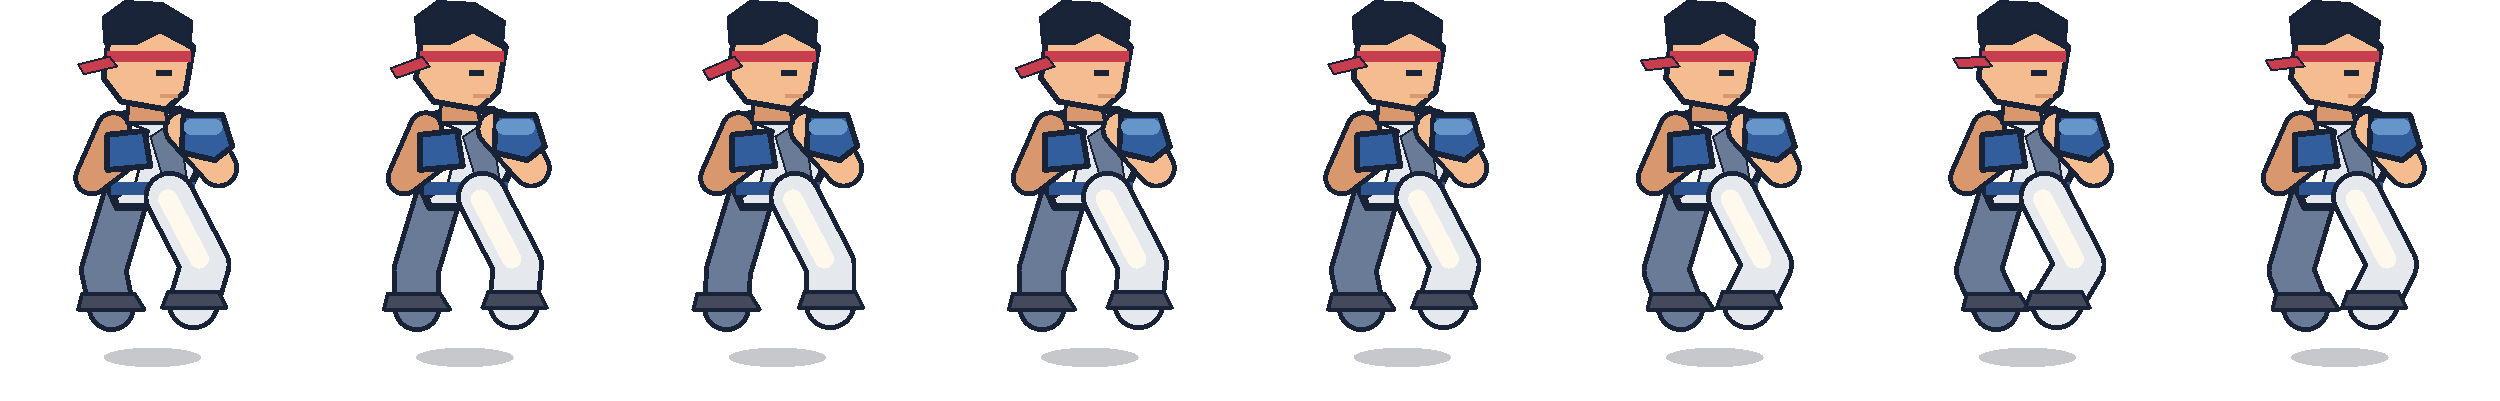
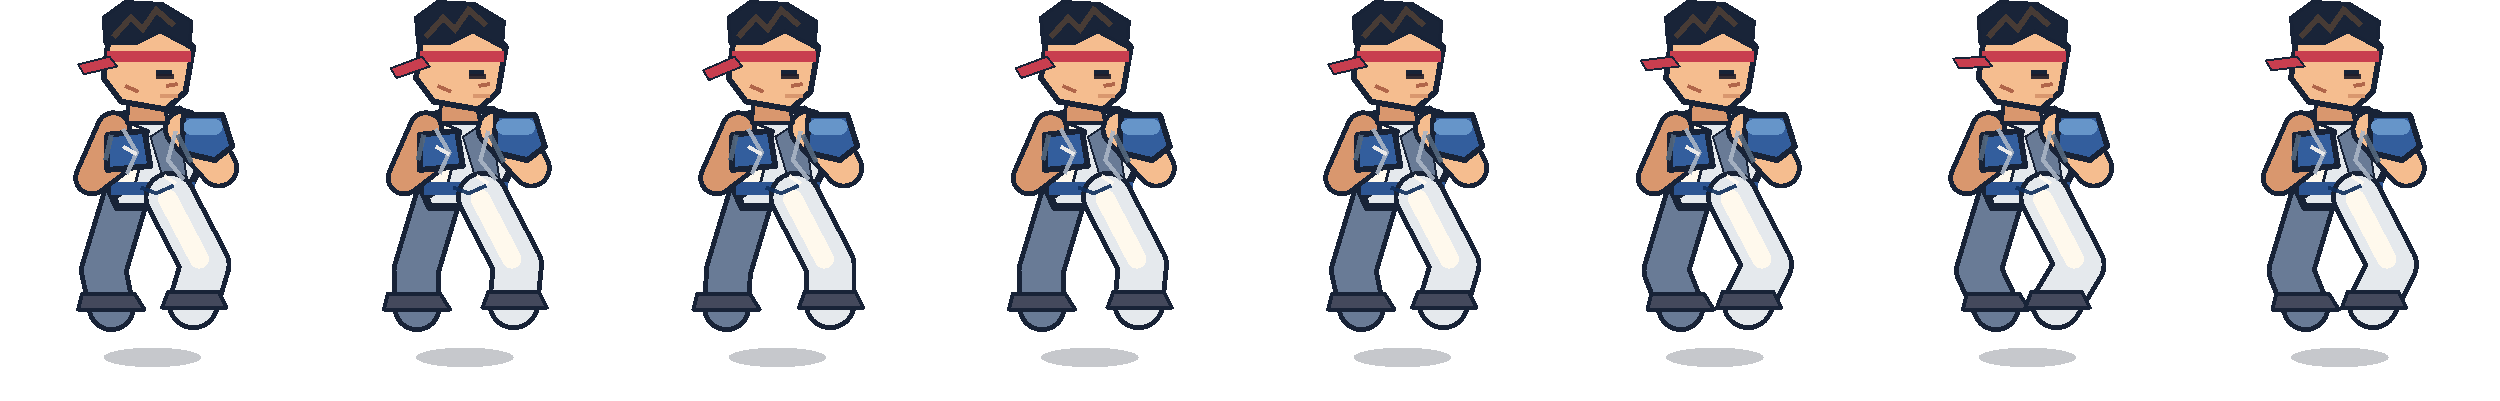
<svg xmlns="http://www.w3.org/2000/svg" width="1280" height="205" viewBox="0 0 1280 205">
  <g shape-rendering="crispEdges">
    <g transform="translate(0 0)">
      <ellipse cx="78" cy="183" rx="25" ry="5" fill="#111728" opacity=".24" />
      <path d="M 64,102 L 53,138.5 L 57,157.5" fill="none" stroke="#182337" stroke-width="25" stroke-linejoin="round" stroke-linecap="round" />
      <path d="M 64,102 L 53,138.5 L 57,157.5" fill="none" stroke="#697b96" stroke-width="20" stroke-linejoin="round" stroke-linecap="round" />
      <polygon points="42,150.5 69,150.5 74,158.5 40,158.5" fill="#44495c" stroke="#182337" stroke-width="2" stroke-linejoin="round" />
      <polygon points="58,59 92,56 101,88 92,106 60,106 52,88" fill="#e5e9ed" stroke="#182337" stroke-width="4" stroke-linejoin="round" />
      <polygon points="59,60 76,67 69,95 60,101" fill="#fff9ed" stroke="#182337" stroke-width="1.5" stroke-linejoin="round" />
      <polygon points="91,61 77,70 84,93 97,100" fill="#697b96" stroke="#182337" stroke-width="1" stroke-linejoin="round" />
      <rect x="57" y="93" width="43" height="7" fill="#2d5592" />
      <polygon points="80,95 87,95 90,111 82,117" fill="#2d5592" stroke="#182337" stroke-width="1" stroke-linejoin="round" />
      <path d="M 87,101 L 105,135.5 L 99,155.5" fill="none" stroke="#182337" stroke-width="27" stroke-linejoin="round" stroke-linecap="round" />
      <path d="M 87,101 L 105,135.5 L 99,155.5" fill="none" stroke="#e5e9ed" stroke-width="22" stroke-linejoin="round" stroke-linecap="round" />
      <path d="M 86,102 L 102,132.5" fill="none" stroke="#fff9ed" stroke-width="10" stroke-linejoin="round" stroke-linecap="round" />
      <path d="M 86,102 L 102,132.5" fill="none" stroke="#fff9ed" stroke-width="5" stroke-linejoin="round" stroke-linecap="round" />
      <polygon points="86,149.5 112,149.5 116,157.5 83,157.5" fill="#44495c" stroke="#182337" stroke-width="2" stroke-linejoin="round" />
      <path d="M 58,66 L 47,91 L 64,78" fill="none" stroke="#182337" stroke-width="19" stroke-linejoin="round" stroke-linecap="round" />
      <path d="M 58,66 L 47,91 L 64,78" fill="none" stroke="#d9976e" stroke-width="14" stroke-linejoin="round" stroke-linecap="round" />
      <polygon points="55,69 74,67 77,85 55,87" fill="#335e9d" stroke="#182337" stroke-width="3" stroke-linejoin="round" />
      <path d="M 94,66 L 112,86 L 103,70" fill="none" stroke="#182337" stroke-width="21" stroke-linejoin="round" stroke-linecap="round" />
      <path d="M 94,66 L 112,86 L 103,70" fill="none" stroke="#f5bd8f" stroke-width="16" stroke-linejoin="round" stroke-linecap="round" />
      <polygon points="94,59 114,59 119,75 110,82 93,78" fill="#335e9d" stroke="#182337" stroke-width="3" stroke-linejoin="round" />
      <path d="M 98,65 L 110,65" fill="none" stroke="#6695c9" stroke-width="8" stroke-linejoin="round" stroke-linecap="round" />
      <path d="M 98,65 L 110,65" fill="none" stroke="#6695c9" stroke-width="3" stroke-linejoin="round" stroke-linecap="round" />
      <polygon points="66,49 83,49 86,63 65,63" fill="#d9976e" stroke="#182337" stroke-width="2" stroke-linejoin="round" />
      <polygon points="56,17 90,14 99,24 95,47 85,56 62,52 53,40" fill="#f5bd8f" stroke="#182337" stroke-width="3" stroke-linejoin="round" />
      <polygon points="54,22 53,9 64,1 83,2 98,11 97,24 82,16 70,22" fill="#192438" stroke="#182337" stroke-width="2" stroke-linejoin="round" />
      <rect x="55" y="26" width="43" height="6" fill="#c83e4f" />
      <polygon points="56,29 40,33 43,38 60,34" fill="#c83e4f" stroke="#182337" stroke-width="1" stroke-linejoin="round" />
      <rect x="80" y="36" width="8" height="3" fill="#182337" />
      <rect x="82" y="48" width="9" height="2" fill="#d9976e" />
+       <g opacity=".9">
+         <path d="M 63 66 L 70 78 L 65 89 M 90 67 L 86 82 L 94 92" fill="none" stroke="#aab5c4" stroke-width="2.2" />
+         <path d="M 63 75 L 70 79 M 84 90 L 90 94" stroke="#fffaf2" stroke-width="2" fill="none" />
+         <path d="M 57 69 L 54 82 M 91 69 L 98 83" stroke="#53677d" stroke-width="2.5" fill="none" />
+         <path d="M 58 19 L 67 9 L 73 15 L 80 5 L 89 13" stroke="#4c3d35" stroke-width="3" fill="none" />
+         <path d="M 64 44 L 71 47 M 85 44 L 91 43" stroke="#aa5c43" stroke-width="2" fill="none" />
+         <path d="M 80 39 L 89 39" stroke="#211d29" stroke-width="2.5" />
+         <path d="M 72 96 L 80 99 L 89 95" stroke="#102f5c" stroke-width="2" fill="none" />
+       </g>
    </g>
    <g transform="translate(160 0)">
      <ellipse cx="78" cy="183" rx="25" ry="5" fill="#111728" opacity=".24" />
      <path d="M 64,102 L 53,138.5 L 53.5,157.5" fill="none" stroke="#182337" stroke-width="25" stroke-linejoin="round" stroke-linecap="round" />
      <path d="M 64,102 L 53,138.5 L 53.5,157.5" fill="none" stroke="#697b96" stroke-width="20" stroke-linejoin="round" stroke-linecap="round" />
      <polygon points="38.5,150.5 65.5,150.5 70.5,158.5 36.5,158.5" fill="#44495c" stroke="#182337" stroke-width="2" stroke-linejoin="round" />
      <polygon points="58,59 92,56 101,88 92,106 60,106 52,88" fill="#e5e9ed" stroke="#182337" stroke-width="4" stroke-linejoin="round" />
      <polygon points="59,60 76,67 69,95 60,101" fill="#fff9ed" stroke="#182337" stroke-width="1.5" stroke-linejoin="round" />
      <polygon points="91,61 77,70 84,93 97,100" fill="#697b96" stroke="#182337" stroke-width="1" stroke-linejoin="round" />
      <rect x="57" y="93" width="43" height="7" fill="#2d5592" />
      <polygon points="80,95 87,95 90,111 82,117" fill="#2d5592" stroke="#182337" stroke-width="1" stroke-linejoin="round" />
      <path d="M 87,101 L 105,135.5 L 103,155.5" fill="none" stroke="#182337" stroke-width="27" stroke-linejoin="round" stroke-linecap="round" />
      <path d="M 87,101 L 105,135.5 L 103,155.5" fill="none" stroke="#e5e9ed" stroke-width="22" stroke-linejoin="round" stroke-linecap="round" />
      <path d="M 86,102 L 102,132.5" fill="none" stroke="#fff9ed" stroke-width="10" stroke-linejoin="round" stroke-linecap="round" />
      <path d="M 86,102 L 102,132.5" fill="none" stroke="#fff9ed" stroke-width="5" stroke-linejoin="round" stroke-linecap="round" />
      <polygon points="90,149.5 116,149.5 120,157.5 87,157.5" fill="#44495c" stroke="#182337" stroke-width="2" stroke-linejoin="round" />
      <path d="M 58,66 L 47,91 L 64,78" fill="none" stroke="#182337" stroke-width="19" stroke-linejoin="round" stroke-linecap="round" />
      <path d="M 58,66 L 47,91 L 64,78" fill="none" stroke="#d9976e" stroke-width="14" stroke-linejoin="round" stroke-linecap="round" />
      <polygon points="55,69 74,67 77,85 55,87" fill="#335e9d" stroke="#182337" stroke-width="3" stroke-linejoin="round" />
      <path d="M 94,66 L 112,86 L 103,70" fill="none" stroke="#182337" stroke-width="21" stroke-linejoin="round" stroke-linecap="round" />
      <path d="M 94,66 L 112,86 L 103,70" fill="none" stroke="#f5bd8f" stroke-width="16" stroke-linejoin="round" stroke-linecap="round" />
      <polygon points="94,59 114,59 119,75 110,82 93,78" fill="#335e9d" stroke="#182337" stroke-width="3" stroke-linejoin="round" />
      <path d="M 98,65 L 110,65" fill="none" stroke="#6695c9" stroke-width="8" stroke-linejoin="round" stroke-linecap="round" />
      <path d="M 98,65 L 110,65" fill="none" stroke="#6695c9" stroke-width="3" stroke-linejoin="round" stroke-linecap="round" />
      <polygon points="66,49 83,49 86,63 65,63" fill="#d9976e" stroke="#182337" stroke-width="2" stroke-linejoin="round" />
      <polygon points="56,17 90,14 99,24 95,47 85,56 62,52 53,40" fill="#f5bd8f" stroke="#182337" stroke-width="3" stroke-linejoin="round" />
      <polygon points="54,22 53,9 64,1 83,2 98,11 97,24 82,16 70,22" fill="#192438" stroke="#182337" stroke-width="2" stroke-linejoin="round" />
      <rect x="55" y="26" width="43" height="6" fill="#c83e4f" />
      <polygon points="56,29 40,35 43,40 60,34" fill="#c83e4f" stroke="#182337" stroke-width="1" stroke-linejoin="round" />
      <rect x="80" y="36" width="8" height="3" fill="#182337" />
      <rect x="82" y="48" width="9" height="2" fill="#d9976e" />
+       <g opacity=".9">
+         <path d="M 63 66 L 70 78 L 65 89 M 90 67 L 86 82 L 94 92" fill="none" stroke="#aab5c4" stroke-width="2.2" />
+         <path d="M 63 75 L 70 79 M 84 90 L 90 94" stroke="#fffaf2" stroke-width="2" fill="none" />
+         <path d="M 57 69 L 54 82 M 91 69 L 98 83" stroke="#53677d" stroke-width="2.5" fill="none" />
+         <path d="M 58 19 L 67 9 L 73 15 L 80 5 L 89 13" stroke="#4c3d35" stroke-width="3" fill="none" />
+         <path d="M 64 44 L 71 47 M 85 44 L 91 43" stroke="#aa5c43" stroke-width="2" fill="none" />
+         <path d="M 80 39 L 89 39" stroke="#211d29" stroke-width="2.5" />
+         <path d="M 72 96 L 80 99 L 89 95" stroke="#102f5c" stroke-width="2" fill="none" />
+       </g>
    </g>
    <g transform="translate(320 0)">
      <ellipse cx="78" cy="183" rx="25" ry="5" fill="#111728" opacity=".24" />
      <path d="M 64,102 L 53,138.5 L 52,157.5" fill="none" stroke="#182337" stroke-width="25" stroke-linejoin="round" stroke-linecap="round" />
      <path d="M 64,102 L 53,138.5 L 52,157.5" fill="none" stroke="#697b96" stroke-width="20" stroke-linejoin="round" stroke-linecap="round" />
      <polygon points="37,150.5 64,150.5 69,158.5 35,158.5" fill="#44495c" stroke="#182337" stroke-width="2" stroke-linejoin="round" />
      <polygon points="58,59 92,56 101,88 92,106 60,106 52,88" fill="#e5e9ed" stroke="#182337" stroke-width="4" stroke-linejoin="round" />
      <polygon points="59,60 76,67 69,95 60,101" fill="#fff9ed" stroke="#182337" stroke-width="1.5" stroke-linejoin="round" />
      <polygon points="91,61 77,70 84,93 97,100" fill="#697b96" stroke="#182337" stroke-width="1" stroke-linejoin="round" />
      <rect x="57" y="93" width="43" height="7" fill="#2d5592" />
      <polygon points="80,95 87,95 90,111 82,117" fill="#2d5592" stroke="#182337" stroke-width="1" stroke-linejoin="round" />
      <path d="M 87,101 L 105,135.5 L 105,155.5" fill="none" stroke="#182337" stroke-width="27" stroke-linejoin="round" stroke-linecap="round" />
      <path d="M 87,101 L 105,135.5 L 105,155.5" fill="none" stroke="#e5e9ed" stroke-width="22" stroke-linejoin="round" stroke-linecap="round" />
      <path d="M 86,102 L 102,132.5" fill="none" stroke="#fff9ed" stroke-width="10" stroke-linejoin="round" stroke-linecap="round" />
      <path d="M 86,102 L 102,132.5" fill="none" stroke="#fff9ed" stroke-width="5" stroke-linejoin="round" stroke-linecap="round" />
      <polygon points="92,149.5 118,149.5 122,157.5 89,157.5" fill="#44495c" stroke="#182337" stroke-width="2" stroke-linejoin="round" />
      <path d="M 58,66 L 47,91 L 64,78" fill="none" stroke="#182337" stroke-width="19" stroke-linejoin="round" stroke-linecap="round" />
      <path d="M 58,66 L 47,91 L 64,78" fill="none" stroke="#d9976e" stroke-width="14" stroke-linejoin="round" stroke-linecap="round" />
      <polygon points="55,69 74,67 77,85 55,87" fill="#335e9d" stroke="#182337" stroke-width="3" stroke-linejoin="round" />
      <path d="M 94,66 L 112,86 L 103,70" fill="none" stroke="#182337" stroke-width="21" stroke-linejoin="round" stroke-linecap="round" />
      <path d="M 94,66 L 112,86 L 103,70" fill="none" stroke="#f5bd8f" stroke-width="16" stroke-linejoin="round" stroke-linecap="round" />
      <polygon points="94,59 114,59 119,75 110,82 93,78" fill="#335e9d" stroke="#182337" stroke-width="3" stroke-linejoin="round" />
      <path d="M 98,65 L 110,65" fill="none" stroke="#6695c9" stroke-width="8" stroke-linejoin="round" stroke-linecap="round" />
      <path d="M 98,65 L 110,65" fill="none" stroke="#6695c9" stroke-width="3" stroke-linejoin="round" stroke-linecap="round" />
      <polygon points="66,49 83,49 86,63 65,63" fill="#d9976e" stroke="#182337" stroke-width="2" stroke-linejoin="round" />
      <polygon points="56,17 90,14 99,24 95,47 85,56 62,52 53,40" fill="#f5bd8f" stroke="#182337" stroke-width="3" stroke-linejoin="round" />
      <polygon points="54,22 53,9 64,1 83,2 98,11 97,24 82,16 70,22" fill="#192438" stroke="#182337" stroke-width="2" stroke-linejoin="round" />
      <rect x="55" y="26" width="43" height="6" fill="#c83e4f" />
      <polygon points="56,29 40,36 43,41 60,34" fill="#c83e4f" stroke="#182337" stroke-width="1" stroke-linejoin="round" />
      <rect x="80" y="36" width="8" height="3" fill="#182337" />
      <rect x="82" y="48" width="9" height="2" fill="#d9976e" />
+       <g opacity=".9">
+         <path d="M 63 66 L 70 78 L 65 89 M 90 67 L 86 82 L 94 92" fill="none" stroke="#aab5c4" stroke-width="2.2" />
+         <path d="M 63 75 L 70 79 M 84 90 L 90 94" stroke="#fffaf2" stroke-width="2" fill="none" />
+         <path d="M 57 69 L 54 82 M 91 69 L 98 83" stroke="#53677d" stroke-width="2.5" fill="none" />
+         <path d="M 58 19 L 67 9 L 73 15 L 80 5 L 89 13" stroke="#4c3d35" stroke-width="3" fill="none" />
+         <path d="M 64 44 L 71 47 M 85 44 L 91 43" stroke="#aa5c43" stroke-width="2" fill="none" />
+         <path d="M 80 39 L 89 39" stroke="#211d29" stroke-width="2.5" />
+         <path d="M 72 96 L 80 99 L 89 95" stroke="#102f5c" stroke-width="2" fill="none" />
+       </g>
    </g>
    <g transform="translate(480 0)">
      <ellipse cx="78" cy="183" rx="25" ry="5" fill="#111728" opacity=".24" />
      <path d="M 64,102 L 53,138.5 L 53.5,157.5" fill="none" stroke="#182337" stroke-width="25" stroke-linejoin="round" stroke-linecap="round" />
      <path d="M 64,102 L 53,138.5 L 53.5,157.5" fill="none" stroke="#697b96" stroke-width="20" stroke-linejoin="round" stroke-linecap="round" />
      <polygon points="38.5,150.5 65.5,150.5 70.5,158.5 36.5,158.5" fill="#44495c" stroke="#182337" stroke-width="2" stroke-linejoin="round" />
      <polygon points="58,59 92,56 101,88 92,106 60,106 52,88" fill="#e5e9ed" stroke="#182337" stroke-width="4" stroke-linejoin="round" />
      <polygon points="59,60 76,67 69,95 60,101" fill="#fff9ed" stroke="#182337" stroke-width="1.5" stroke-linejoin="round" />
      <polygon points="91,61 77,70 84,93 97,100" fill="#697b96" stroke="#182337" stroke-width="1" stroke-linejoin="round" />
      <rect x="57" y="93" width="43" height="7" fill="#2d5592" />
      <polygon points="80,95 87,95 90,111 82,117" fill="#2d5592" stroke="#182337" stroke-width="1" stroke-linejoin="round" />
      <path d="M 87,101 L 105,135.5 L 103,155.5" fill="none" stroke="#182337" stroke-width="27" stroke-linejoin="round" stroke-linecap="round" />
      <path d="M 87,101 L 105,135.5 L 103,155.5" fill="none" stroke="#e5e9ed" stroke-width="22" stroke-linejoin="round" stroke-linecap="round" />
      <path d="M 86,102 L 102,132.5" fill="none" stroke="#fff9ed" stroke-width="10" stroke-linejoin="round" stroke-linecap="round" />
      <path d="M 86,102 L 102,132.5" fill="none" stroke="#fff9ed" stroke-width="5" stroke-linejoin="round" stroke-linecap="round" />
      <polygon points="90,149.5 116,149.5 120,157.5 87,157.5" fill="#44495c" stroke="#182337" stroke-width="2" stroke-linejoin="round" />
      <path d="M 58,66 L 47,91 L 64,78" fill="none" stroke="#182337" stroke-width="19" stroke-linejoin="round" stroke-linecap="round" />
      <path d="M 58,66 L 47,91 L 64,78" fill="none" stroke="#d9976e" stroke-width="14" stroke-linejoin="round" stroke-linecap="round" />
      <polygon points="55,69 74,67 77,85 55,87" fill="#335e9d" stroke="#182337" stroke-width="3" stroke-linejoin="round" />
      <path d="M 94,66 L 112,86 L 103,70" fill="none" stroke="#182337" stroke-width="21" stroke-linejoin="round" stroke-linecap="round" />
      <path d="M 94,66 L 112,86 L 103,70" fill="none" stroke="#f5bd8f" stroke-width="16" stroke-linejoin="round" stroke-linecap="round" />
      <polygon points="94,59 114,59 119,75 110,82 93,78" fill="#335e9d" stroke="#182337" stroke-width="3" stroke-linejoin="round" />
      <path d="M 98,65 L 110,65" fill="none" stroke="#6695c9" stroke-width="8" stroke-linejoin="round" stroke-linecap="round" />
      <path d="M 98,65 L 110,65" fill="none" stroke="#6695c9" stroke-width="3" stroke-linejoin="round" stroke-linecap="round" />
      <polygon points="66,49 83,49 86,63 65,63" fill="#d9976e" stroke="#182337" stroke-width="2" stroke-linejoin="round" />
      <polygon points="56,17 90,14 99,24 95,47 85,56 62,52 53,40" fill="#f5bd8f" stroke="#182337" stroke-width="3" stroke-linejoin="round" />
      <polygon points="54,22 53,9 64,1 83,2 98,11 97,24 82,16 70,22" fill="#192438" stroke="#182337" stroke-width="2" stroke-linejoin="round" />
      <rect x="55" y="26" width="43" height="6" fill="#c83e4f" />
      <polygon points="56,29 40,35 43,40 60,34" fill="#c83e4f" stroke="#182337" stroke-width="1" stroke-linejoin="round" />
      <rect x="80" y="36" width="8" height="3" fill="#182337" />
      <rect x="82" y="48" width="9" height="2" fill="#d9976e" />
+       <g opacity=".9">
+         <path d="M 63 66 L 70 78 L 65 89 M 90 67 L 86 82 L 94 92" fill="none" stroke="#aab5c4" stroke-width="2.2" />
+         <path d="M 63 75 L 70 79 M 84 90 L 90 94" stroke="#fffaf2" stroke-width="2" fill="none" />
+         <path d="M 57 69 L 54 82 M 91 69 L 98 83" stroke="#53677d" stroke-width="2.5" fill="none" />
+         <path d="M 58 19 L 67 9 L 73 15 L 80 5 L 89 13" stroke="#4c3d35" stroke-width="3" fill="none" />
+         <path d="M 64 44 L 71 47 M 85 44 L 91 43" stroke="#aa5c43" stroke-width="2" fill="none" />
+         <path d="M 80 39 L 89 39" stroke="#211d29" stroke-width="2.5" />
+         <path d="M 72 96 L 80 99 L 89 95" stroke="#102f5c" stroke-width="2" fill="none" />
+       </g>
    </g>
    <g transform="translate(640 0)">
      <ellipse cx="78" cy="183" rx="25" ry="5" fill="#111728" opacity=".24" />
      <path d="M 64,102 L 53,138.5 L 57,157.5" fill="none" stroke="#182337" stroke-width="25" stroke-linejoin="round" stroke-linecap="round" />
      <path d="M 64,102 L 53,138.5 L 57,157.5" fill="none" stroke="#697b96" stroke-width="20" stroke-linejoin="round" stroke-linecap="round" />
      <polygon points="42,150.5 69,150.5 74,158.5 40,158.5" fill="#44495c" stroke="#182337" stroke-width="2" stroke-linejoin="round" />
      <polygon points="58,59 92,56 101,88 92,106 60,106 52,88" fill="#e5e9ed" stroke="#182337" stroke-width="4" stroke-linejoin="round" />
      <polygon points="59,60 76,67 69,95 60,101" fill="#fff9ed" stroke="#182337" stroke-width="1.5" stroke-linejoin="round" />
      <polygon points="91,61 77,70 84,93 97,100" fill="#697b96" stroke="#182337" stroke-width="1" stroke-linejoin="round" />
      <rect x="57" y="93" width="43" height="7" fill="#2d5592" />
      <polygon points="80,95 87,95 90,111 82,117" fill="#2d5592" stroke="#182337" stroke-width="1" stroke-linejoin="round" />
      <path d="M 87,101 L 105,135.5 L 99,155.5" fill="none" stroke="#182337" stroke-width="27" stroke-linejoin="round" stroke-linecap="round" />
      <path d="M 87,101 L 105,135.5 L 99,155.5" fill="none" stroke="#e5e9ed" stroke-width="22" stroke-linejoin="round" stroke-linecap="round" />
      <path d="M 86,102 L 102,132.5" fill="none" stroke="#fff9ed" stroke-width="10" stroke-linejoin="round" stroke-linecap="round" />
      <path d="M 86,102 L 102,132.5" fill="none" stroke="#fff9ed" stroke-width="5" stroke-linejoin="round" stroke-linecap="round" />
      <polygon points="86,149.5 112,149.5 116,157.5 83,157.5" fill="#44495c" stroke="#182337" stroke-width="2" stroke-linejoin="round" />
      <path d="M 58,66 L 47,91 L 64,78" fill="none" stroke="#182337" stroke-width="19" stroke-linejoin="round" stroke-linecap="round" />
      <path d="M 58,66 L 47,91 L 64,78" fill="none" stroke="#d9976e" stroke-width="14" stroke-linejoin="round" stroke-linecap="round" />
      <polygon points="55,69 74,67 77,85 55,87" fill="#335e9d" stroke="#182337" stroke-width="3" stroke-linejoin="round" />
      <path d="M 94,66 L 112,86 L 103,70" fill="none" stroke="#182337" stroke-width="21" stroke-linejoin="round" stroke-linecap="round" />
      <path d="M 94,66 L 112,86 L 103,70" fill="none" stroke="#f5bd8f" stroke-width="16" stroke-linejoin="round" stroke-linecap="round" />
      <polygon points="94,59 114,59 119,75 110,82 93,78" fill="#335e9d" stroke="#182337" stroke-width="3" stroke-linejoin="round" />
      <path d="M 98,65 L 110,65" fill="none" stroke="#6695c9" stroke-width="8" stroke-linejoin="round" stroke-linecap="round" />
      <path d="M 98,65 L 110,65" fill="none" stroke="#6695c9" stroke-width="3" stroke-linejoin="round" stroke-linecap="round" />
      <polygon points="66,49 83,49 86,63 65,63" fill="#d9976e" stroke="#182337" stroke-width="2" stroke-linejoin="round" />
      <polygon points="56,17 90,14 99,24 95,47 85,56 62,52 53,40" fill="#f5bd8f" stroke="#182337" stroke-width="3" stroke-linejoin="round" />
      <polygon points="54,22 53,9 64,1 83,2 98,11 97,24 82,16 70,22" fill="#192438" stroke="#182337" stroke-width="2" stroke-linejoin="round" />
      <rect x="55" y="26" width="43" height="6" fill="#c83e4f" />
      <polygon points="56,29 40,33 43,38 60,34" fill="#c83e4f" stroke="#182337" stroke-width="1" stroke-linejoin="round" />
      <rect x="80" y="36" width="8" height="3" fill="#182337" />
      <rect x="82" y="48" width="9" height="2" fill="#d9976e" />
+       <g opacity=".9">
+         <path d="M 63 66 L 70 78 L 65 89 M 90 67 L 86 82 L 94 92" fill="none" stroke="#aab5c4" stroke-width="2.2" />
+         <path d="M 63 75 L 70 79 M 84 90 L 90 94" stroke="#fffaf2" stroke-width="2" fill="none" />
+         <path d="M 57 69 L 54 82 M 91 69 L 98 83" stroke="#53677d" stroke-width="2.5" fill="none" />
+         <path d="M 58 19 L 67 9 L 73 15 L 80 5 L 89 13" stroke="#4c3d35" stroke-width="3" fill="none" />
+         <path d="M 64 44 L 71 47 M 85 44 L 91 43" stroke="#aa5c43" stroke-width="2" fill="none" />
+         <path d="M 80 39 L 89 39" stroke="#211d29" stroke-width="2.5" />
+         <path d="M 72 96 L 80 99 L 89 95" stroke="#102f5c" stroke-width="2" fill="none" />
+       </g>
    </g>
    <g transform="translate(800 0)">
      <ellipse cx="78" cy="183" rx="25" ry="5" fill="#111728" opacity=".24" />
      <path d="M 64,102 L 53,138.5 L 60.5,157.5" fill="none" stroke="#182337" stroke-width="25" stroke-linejoin="round" stroke-linecap="round" />
      <path d="M 64,102 L 53,138.5 L 60.5,157.5" fill="none" stroke="#697b96" stroke-width="20" stroke-linejoin="round" stroke-linecap="round" />
      <polygon points="45.5,150.5 72.5,150.5 77.5,158.5 43.5,158.5" fill="#44495c" stroke="#182337" stroke-width="2" stroke-linejoin="round" />
      <polygon points="58,59 92,56 101,88 92,106 60,106 52,88" fill="#e5e9ed" stroke="#182337" stroke-width="4" stroke-linejoin="round" />
      <polygon points="59,60 76,67 69,95 60,101" fill="#fff9ed" stroke="#182337" stroke-width="1.5" stroke-linejoin="round" />
      <polygon points="91,61 77,70 84,93 97,100" fill="#697b96" stroke="#182337" stroke-width="1" stroke-linejoin="round" />
      <rect x="57" y="93" width="43" height="7" fill="#2d5592" />
      <polygon points="80,95 87,95 90,111 82,117" fill="#2d5592" stroke="#182337" stroke-width="1" stroke-linejoin="round" />
      <path d="M 87,101 L 105,135.5 L 95,155.5" fill="none" stroke="#182337" stroke-width="27" stroke-linejoin="round" stroke-linecap="round" />
      <path d="M 87,101 L 105,135.5 L 95,155.5" fill="none" stroke="#e5e9ed" stroke-width="22" stroke-linejoin="round" stroke-linecap="round" />
      <path d="M 86,102 L 102,132.5" fill="none" stroke="#fff9ed" stroke-width="10" stroke-linejoin="round" stroke-linecap="round" />
      <path d="M 86,102 L 102,132.5" fill="none" stroke="#fff9ed" stroke-width="5" stroke-linejoin="round" stroke-linecap="round" />
      <polygon points="82,149.5 108,149.5 112,157.5 79,157.5" fill="#44495c" stroke="#182337" stroke-width="2" stroke-linejoin="round" />
      <path d="M 58,66 L 47,91 L 64,78" fill="none" stroke="#182337" stroke-width="19" stroke-linejoin="round" stroke-linecap="round" />
      <path d="M 58,66 L 47,91 L 64,78" fill="none" stroke="#d9976e" stroke-width="14" stroke-linejoin="round" stroke-linecap="round" />
      <polygon points="55,69 74,67 77,85 55,87" fill="#335e9d" stroke="#182337" stroke-width="3" stroke-linejoin="round" />
      <path d="M 94,66 L 112,86 L 103,70" fill="none" stroke="#182337" stroke-width="21" stroke-linejoin="round" stroke-linecap="round" />
      <path d="M 94,66 L 112,86 L 103,70" fill="none" stroke="#f5bd8f" stroke-width="16" stroke-linejoin="round" stroke-linecap="round" />
      <polygon points="94,59 114,59 119,75 110,82 93,78" fill="#335e9d" stroke="#182337" stroke-width="3" stroke-linejoin="round" />
      <path d="M 98,65 L 110,65" fill="none" stroke="#6695c9" stroke-width="8" stroke-linejoin="round" stroke-linecap="round" />
      <path d="M 98,65 L 110,65" fill="none" stroke="#6695c9" stroke-width="3" stroke-linejoin="round" stroke-linecap="round" />
      <polygon points="66,49 83,49 86,63 65,63" fill="#d9976e" stroke="#182337" stroke-width="2" stroke-linejoin="round" />
      <polygon points="56,17 90,14 99,24 95,47 85,56 62,52 53,40" fill="#f5bd8f" stroke="#182337" stroke-width="3" stroke-linejoin="round" />
      <polygon points="54,22 53,9 64,1 83,2 98,11 97,24 82,16 70,22" fill="#192438" stroke="#182337" stroke-width="2" stroke-linejoin="round" />
      <rect x="55" y="26" width="43" height="6" fill="#c83e4f" />
      <polygon points="56,29 40,31 43,36 60,34" fill="#c83e4f" stroke="#182337" stroke-width="1" stroke-linejoin="round" />
      <rect x="80" y="36" width="8" height="3" fill="#182337" />
      <rect x="82" y="48" width="9" height="2" fill="#d9976e" />
+       <g opacity=".9">
+         <path d="M 63 66 L 70 78 L 65 89 M 90 67 L 86 82 L 94 92" fill="none" stroke="#aab5c4" stroke-width="2.2" />
+         <path d="M 63 75 L 70 79 M 84 90 L 90 94" stroke="#fffaf2" stroke-width="2" fill="none" />
+         <path d="M 57 69 L 54 82 M 91 69 L 98 83" stroke="#53677d" stroke-width="2.5" fill="none" />
+         <path d="M 58 19 L 67 9 L 73 15 L 80 5 L 89 13" stroke="#4c3d35" stroke-width="3" fill="none" />
+         <path d="M 64 44 L 71 47 M 85 44 L 91 43" stroke="#aa5c43" stroke-width="2" fill="none" />
+         <path d="M 80 39 L 89 39" stroke="#211d29" stroke-width="2.5" />
+         <path d="M 72 96 L 80 99 L 89 95" stroke="#102f5c" stroke-width="2" fill="none" />
+       </g>
    </g>
    <g transform="translate(960 0)">
      <ellipse cx="78" cy="183" rx="25" ry="5" fill="#111728" opacity=".24" />
      <path d="M 64,102 L 53,138.5 L 62,157.5" fill="none" stroke="#182337" stroke-width="25" stroke-linejoin="round" stroke-linecap="round" />
      <path d="M 64,102 L 53,138.5 L 62,157.5" fill="none" stroke="#697b96" stroke-width="20" stroke-linejoin="round" stroke-linecap="round" />
      <polygon points="47,150.5 74,150.5 79,158.5 45,158.5" fill="#44495c" stroke="#182337" stroke-width="2" stroke-linejoin="round" />
      <polygon points="58,59 92,56 101,88 92,106 60,106 52,88" fill="#e5e9ed" stroke="#182337" stroke-width="4" stroke-linejoin="round" />
      <polygon points="59,60 76,67 69,95 60,101" fill="#fff9ed" stroke="#182337" stroke-width="1.5" stroke-linejoin="round" />
      <polygon points="91,61 77,70 84,93 97,100" fill="#697b96" stroke="#182337" stroke-width="1" stroke-linejoin="round" />
      <rect x="57" y="93" width="43" height="7" fill="#2d5592" />
      <polygon points="80,95 87,95 90,111 82,117" fill="#2d5592" stroke="#182337" stroke-width="1" stroke-linejoin="round" />
      <path d="M 87,101 L 105,135.5 L 93,155.5" fill="none" stroke="#182337" stroke-width="27" stroke-linejoin="round" stroke-linecap="round" />
      <path d="M 87,101 L 105,135.5 L 93,155.5" fill="none" stroke="#e5e9ed" stroke-width="22" stroke-linejoin="round" stroke-linecap="round" />
      <path d="M 86,102 L 102,132.5" fill="none" stroke="#fff9ed" stroke-width="10" stroke-linejoin="round" stroke-linecap="round" />
      <path d="M 86,102 L 102,132.5" fill="none" stroke="#fff9ed" stroke-width="5" stroke-linejoin="round" stroke-linecap="round" />
      <polygon points="80,149.5 106,149.5 110,157.5 77,157.5" fill="#44495c" stroke="#182337" stroke-width="2" stroke-linejoin="round" />
      <path d="M 58,66 L 47,91 L 64,78" fill="none" stroke="#182337" stroke-width="19" stroke-linejoin="round" stroke-linecap="round" />
      <path d="M 58,66 L 47,91 L 64,78" fill="none" stroke="#d9976e" stroke-width="14" stroke-linejoin="round" stroke-linecap="round" />
      <polygon points="55,69 74,67 77,85 55,87" fill="#335e9d" stroke="#182337" stroke-width="3" stroke-linejoin="round" />
      <path d="M 94,66 L 112,86 L 103,70" fill="none" stroke="#182337" stroke-width="21" stroke-linejoin="round" stroke-linecap="round" />
      <path d="M 94,66 L 112,86 L 103,70" fill="none" stroke="#f5bd8f" stroke-width="16" stroke-linejoin="round" stroke-linecap="round" />
      <polygon points="94,59 114,59 119,75 110,82 93,78" fill="#335e9d" stroke="#182337" stroke-width="3" stroke-linejoin="round" />
      <path d="M 98,65 L 110,65" fill="none" stroke="#6695c9" stroke-width="8" stroke-linejoin="round" stroke-linecap="round" />
      <path d="M 98,65 L 110,65" fill="none" stroke="#6695c9" stroke-width="3" stroke-linejoin="round" stroke-linecap="round" />
      <polygon points="66,49 83,49 86,63 65,63" fill="#d9976e" stroke="#182337" stroke-width="2" stroke-linejoin="round" />
      <polygon points="56,17 90,14 99,24 95,47 85,56 62,52 53,40" fill="#f5bd8f" stroke="#182337" stroke-width="3" stroke-linejoin="round" />
      <polygon points="54,22 53,9 64,1 83,2 98,11 97,24 82,16 70,22" fill="#192438" stroke="#182337" stroke-width="2" stroke-linejoin="round" />
      <rect x="55" y="26" width="43" height="6" fill="#c83e4f" />
      <polygon points="56,29 40,30 43,35 60,34" fill="#c83e4f" stroke="#182337" stroke-width="1" stroke-linejoin="round" />
      <rect x="80" y="36" width="8" height="3" fill="#182337" />
      <rect x="82" y="48" width="9" height="2" fill="#d9976e" />
+       <g opacity=".9">
+         <path d="M 63 66 L 70 78 L 65 89 M 90 67 L 86 82 L 94 92" fill="none" stroke="#aab5c4" stroke-width="2.2" />
+         <path d="M 63 75 L 70 79 M 84 90 L 90 94" stroke="#fffaf2" stroke-width="2" fill="none" />
+         <path d="M 57 69 L 54 82 M 91 69 L 98 83" stroke="#53677d" stroke-width="2.5" fill="none" />
+         <path d="M 58 19 L 67 9 L 73 15 L 80 5 L 89 13" stroke="#4c3d35" stroke-width="3" fill="none" />
+         <path d="M 64 44 L 71 47 M 85 44 L 91 43" stroke="#aa5c43" stroke-width="2" fill="none" />
+         <path d="M 80 39 L 89 39" stroke="#211d29" stroke-width="2.5" />
+         <path d="M 72 96 L 80 99 L 89 95" stroke="#102f5c" stroke-width="2" fill="none" />
+       </g>
    </g>
    <g transform="translate(1120 0)">
      <ellipse cx="78" cy="183" rx="25" ry="5" fill="#111728" opacity=".24" />
      <path d="M 64,102 L 53,138.5 L 60.5,157.5" fill="none" stroke="#182337" stroke-width="25" stroke-linejoin="round" stroke-linecap="round" />
      <path d="M 64,102 L 53,138.5 L 60.5,157.5" fill="none" stroke="#697b96" stroke-width="20" stroke-linejoin="round" stroke-linecap="round" />
      <polygon points="45.5,150.5 72.5,150.5 77.5,158.5 43.5,158.5" fill="#44495c" stroke="#182337" stroke-width="2" stroke-linejoin="round" />
      <polygon points="58,59 92,56 101,88 92,106 60,106 52,88" fill="#e5e9ed" stroke="#182337" stroke-width="4" stroke-linejoin="round" />
      <polygon points="59,60 76,67 69,95 60,101" fill="#fff9ed" stroke="#182337" stroke-width="1.5" stroke-linejoin="round" />
      <polygon points="91,61 77,70 84,93 97,100" fill="#697b96" stroke="#182337" stroke-width="1" stroke-linejoin="round" />
      <rect x="57" y="93" width="43" height="7" fill="#2d5592" />
      <polygon points="80,95 87,95 90,111 82,117" fill="#2d5592" stroke="#182337" stroke-width="1" stroke-linejoin="round" />
      <path d="M 87,101 L 105,135.5 L 95,155.5" fill="none" stroke="#182337" stroke-width="27" stroke-linejoin="round" stroke-linecap="round" />
      <path d="M 87,101 L 105,135.5 L 95,155.5" fill="none" stroke="#e5e9ed" stroke-width="22" stroke-linejoin="round" stroke-linecap="round" />
      <path d="M 86,102 L 102,132.5" fill="none" stroke="#fff9ed" stroke-width="10" stroke-linejoin="round" stroke-linecap="round" />
      <path d="M 86,102 L 102,132.5" fill="none" stroke="#fff9ed" stroke-width="5" stroke-linejoin="round" stroke-linecap="round" />
      <polygon points="82,149.5 108,149.5 112,157.5 79,157.5" fill="#44495c" stroke="#182337" stroke-width="2" stroke-linejoin="round" />
      <path d="M 58,66 L 47,91 L 64,78" fill="none" stroke="#182337" stroke-width="19" stroke-linejoin="round" stroke-linecap="round" />
      <path d="M 58,66 L 47,91 L 64,78" fill="none" stroke="#d9976e" stroke-width="14" stroke-linejoin="round" stroke-linecap="round" />
      <polygon points="55,69 74,67 77,85 55,87" fill="#335e9d" stroke="#182337" stroke-width="3" stroke-linejoin="round" />
      <path d="M 94,66 L 112,86 L 103,70" fill="none" stroke="#182337" stroke-width="21" stroke-linejoin="round" stroke-linecap="round" />
      <path d="M 94,66 L 112,86 L 103,70" fill="none" stroke="#f5bd8f" stroke-width="16" stroke-linejoin="round" stroke-linecap="round" />
      <polygon points="94,59 114,59 119,75 110,82 93,78" fill="#335e9d" stroke="#182337" stroke-width="3" stroke-linejoin="round" />
      <path d="M 98,65 L 110,65" fill="none" stroke="#6695c9" stroke-width="8" stroke-linejoin="round" stroke-linecap="round" />
      <path d="M 98,65 L 110,65" fill="none" stroke="#6695c9" stroke-width="3" stroke-linejoin="round" stroke-linecap="round" />
      <polygon points="66,49 83,49 86,63 65,63" fill="#d9976e" stroke="#182337" stroke-width="2" stroke-linejoin="round" />
      <polygon points="56,17 90,14 99,24 95,47 85,56 62,52 53,40" fill="#f5bd8f" stroke="#182337" stroke-width="3" stroke-linejoin="round" />
      <polygon points="54,22 53,9 64,1 83,2 98,11 97,24 82,16 70,22" fill="#192438" stroke="#182337" stroke-width="2" stroke-linejoin="round" />
      <rect x="55" y="26" width="43" height="6" fill="#c83e4f" />
      <polygon points="56,29 40,31 43,36 60,34" fill="#c83e4f" stroke="#182337" stroke-width="1" stroke-linejoin="round" />
      <rect x="80" y="36" width="8" height="3" fill="#182337" />
      <rect x="82" y="48" width="9" height="2" fill="#d9976e" />
+       <g opacity=".9">
+         <path d="M 63 66 L 70 78 L 65 89 M 90 67 L 86 82 L 94 92" fill="none" stroke="#aab5c4" stroke-width="2.2" />
+         <path d="M 63 75 L 70 79 M 84 90 L 90 94" stroke="#fffaf2" stroke-width="2" fill="none" />
+         <path d="M 57 69 L 54 82 M 91 69 L 98 83" stroke="#53677d" stroke-width="2.5" fill="none" />
+         <path d="M 58 19 L 67 9 L 73 15 L 80 5 L 89 13" stroke="#4c3d35" stroke-width="3" fill="none" />
+         <path d="M 64 44 L 71 47 M 85 44 L 91 43" stroke="#aa5c43" stroke-width="2" fill="none" />
+         <path d="M 80 39 L 89 39" stroke="#211d29" stroke-width="2.5" />
+         <path d="M 72 96 L 80 99 L 89 95" stroke="#102f5c" stroke-width="2" fill="none" />
+       </g>
    </g>
  </g>
</svg>
